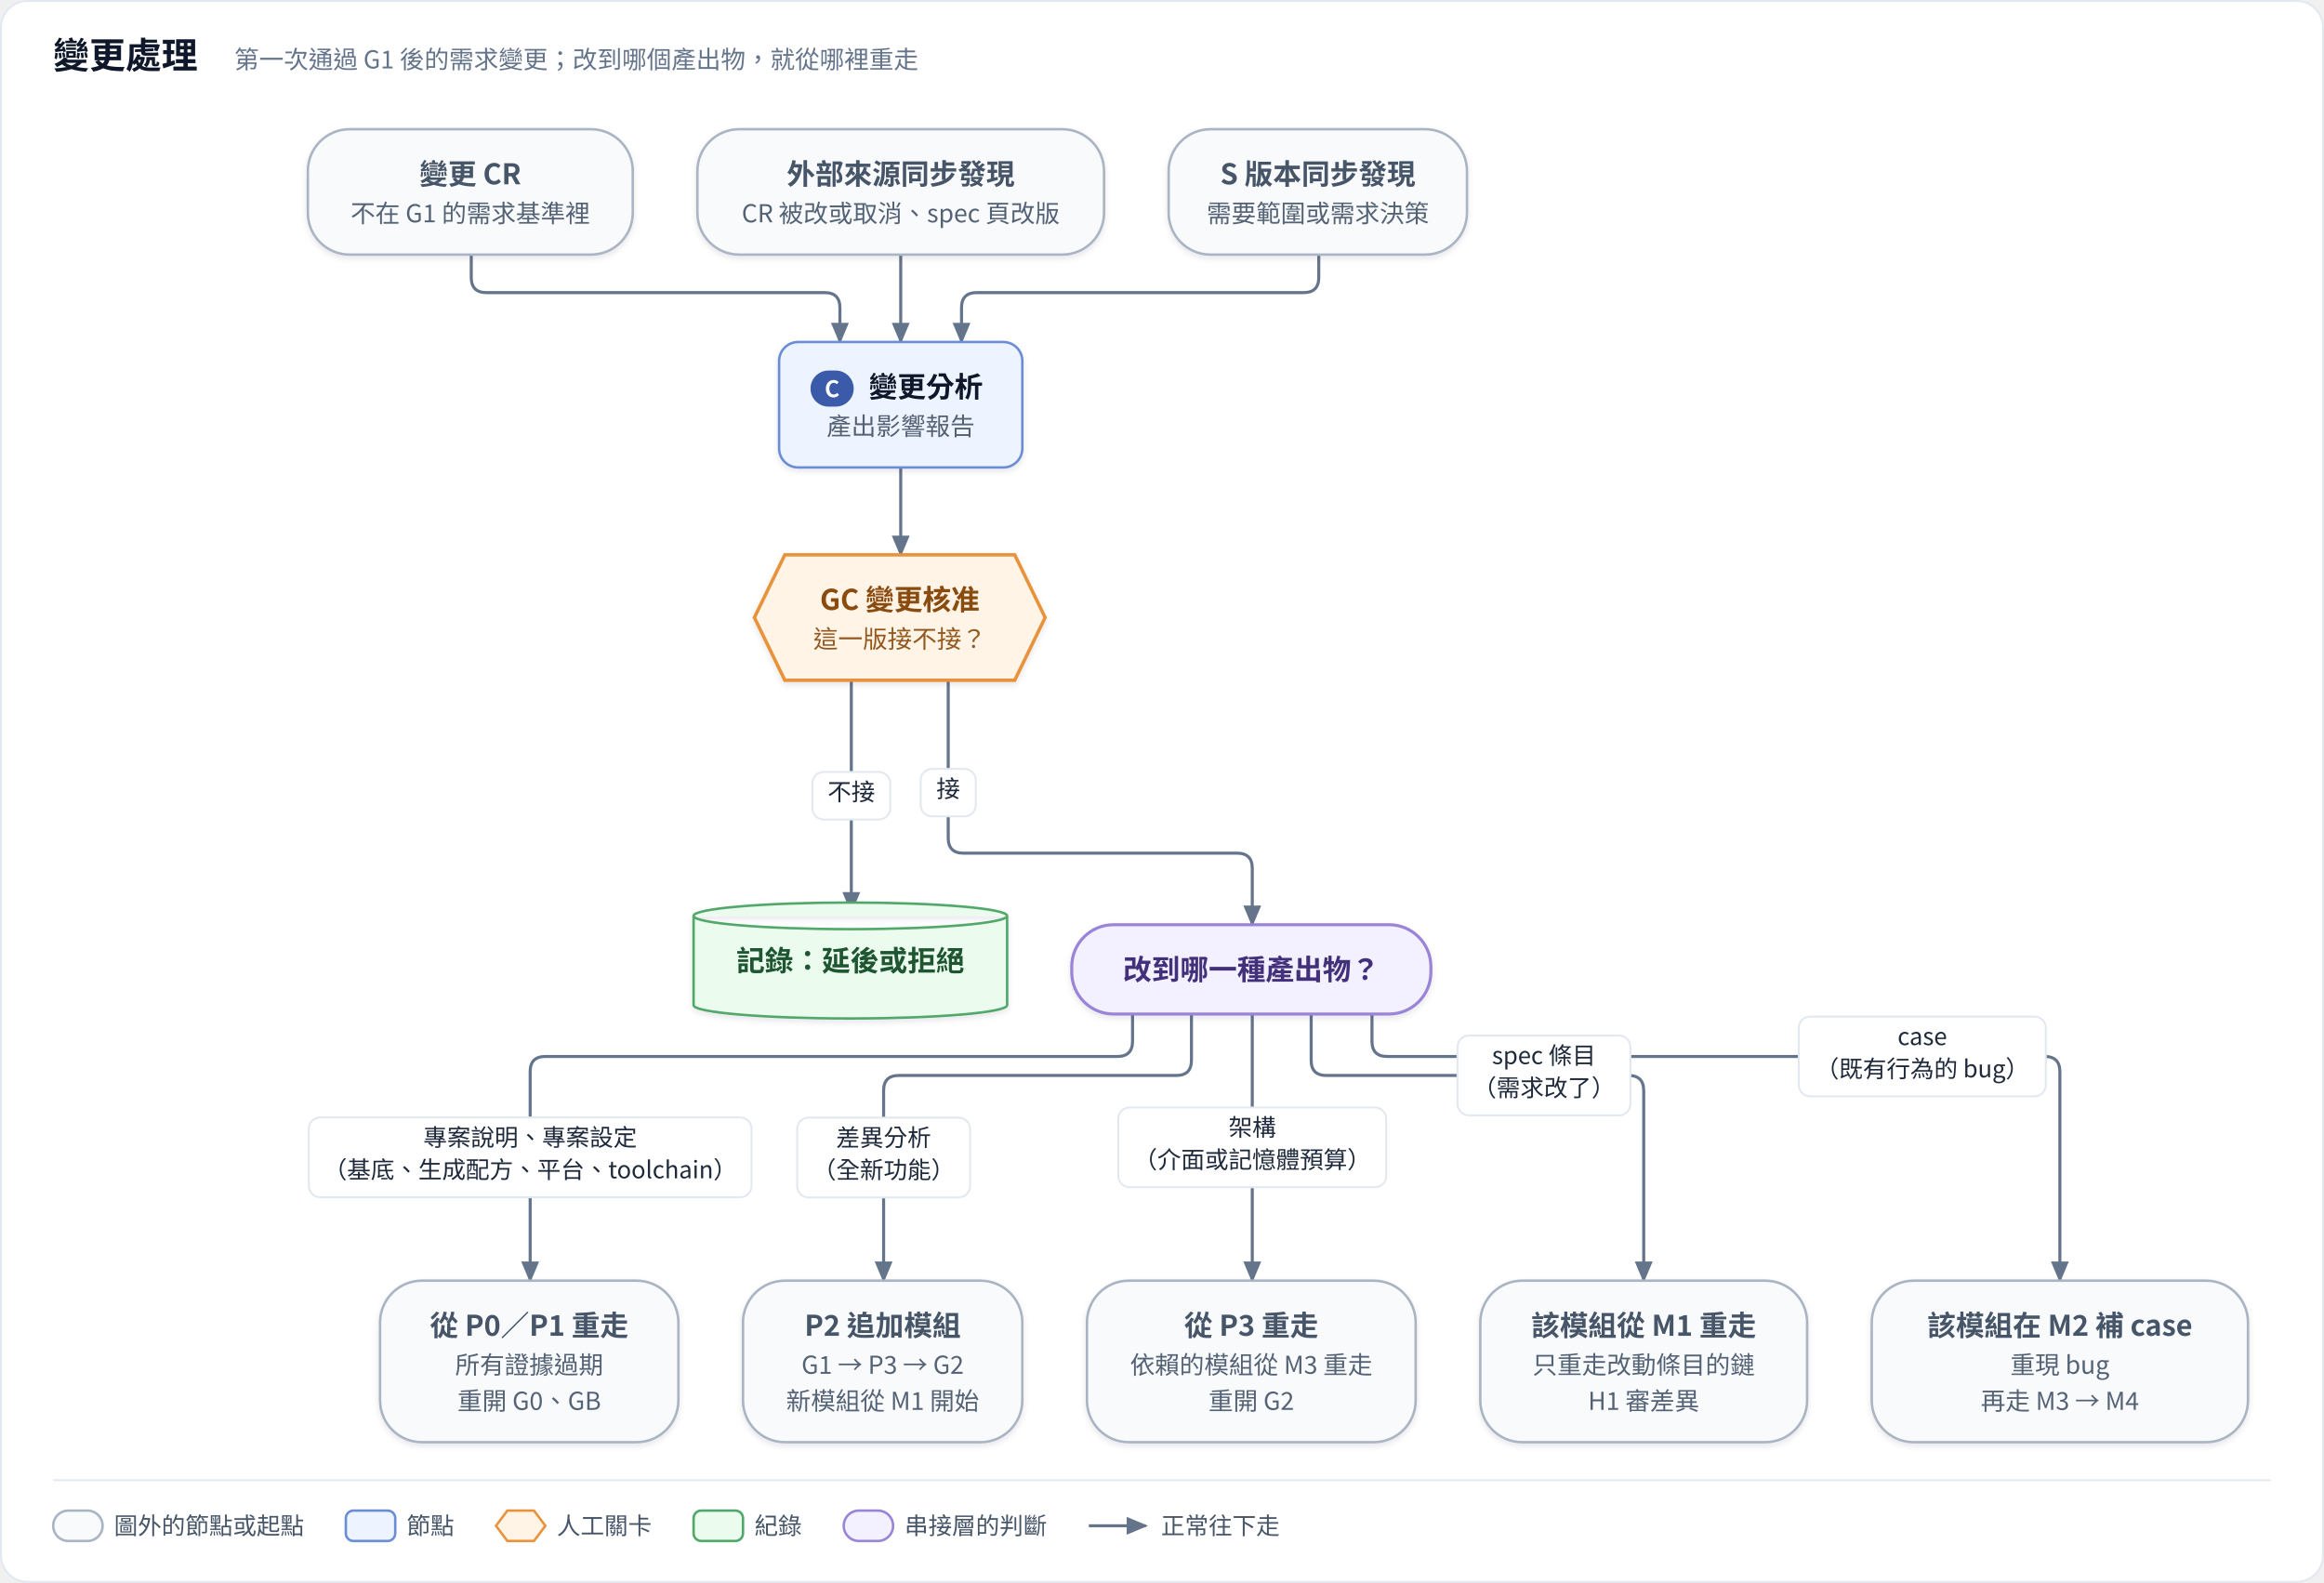
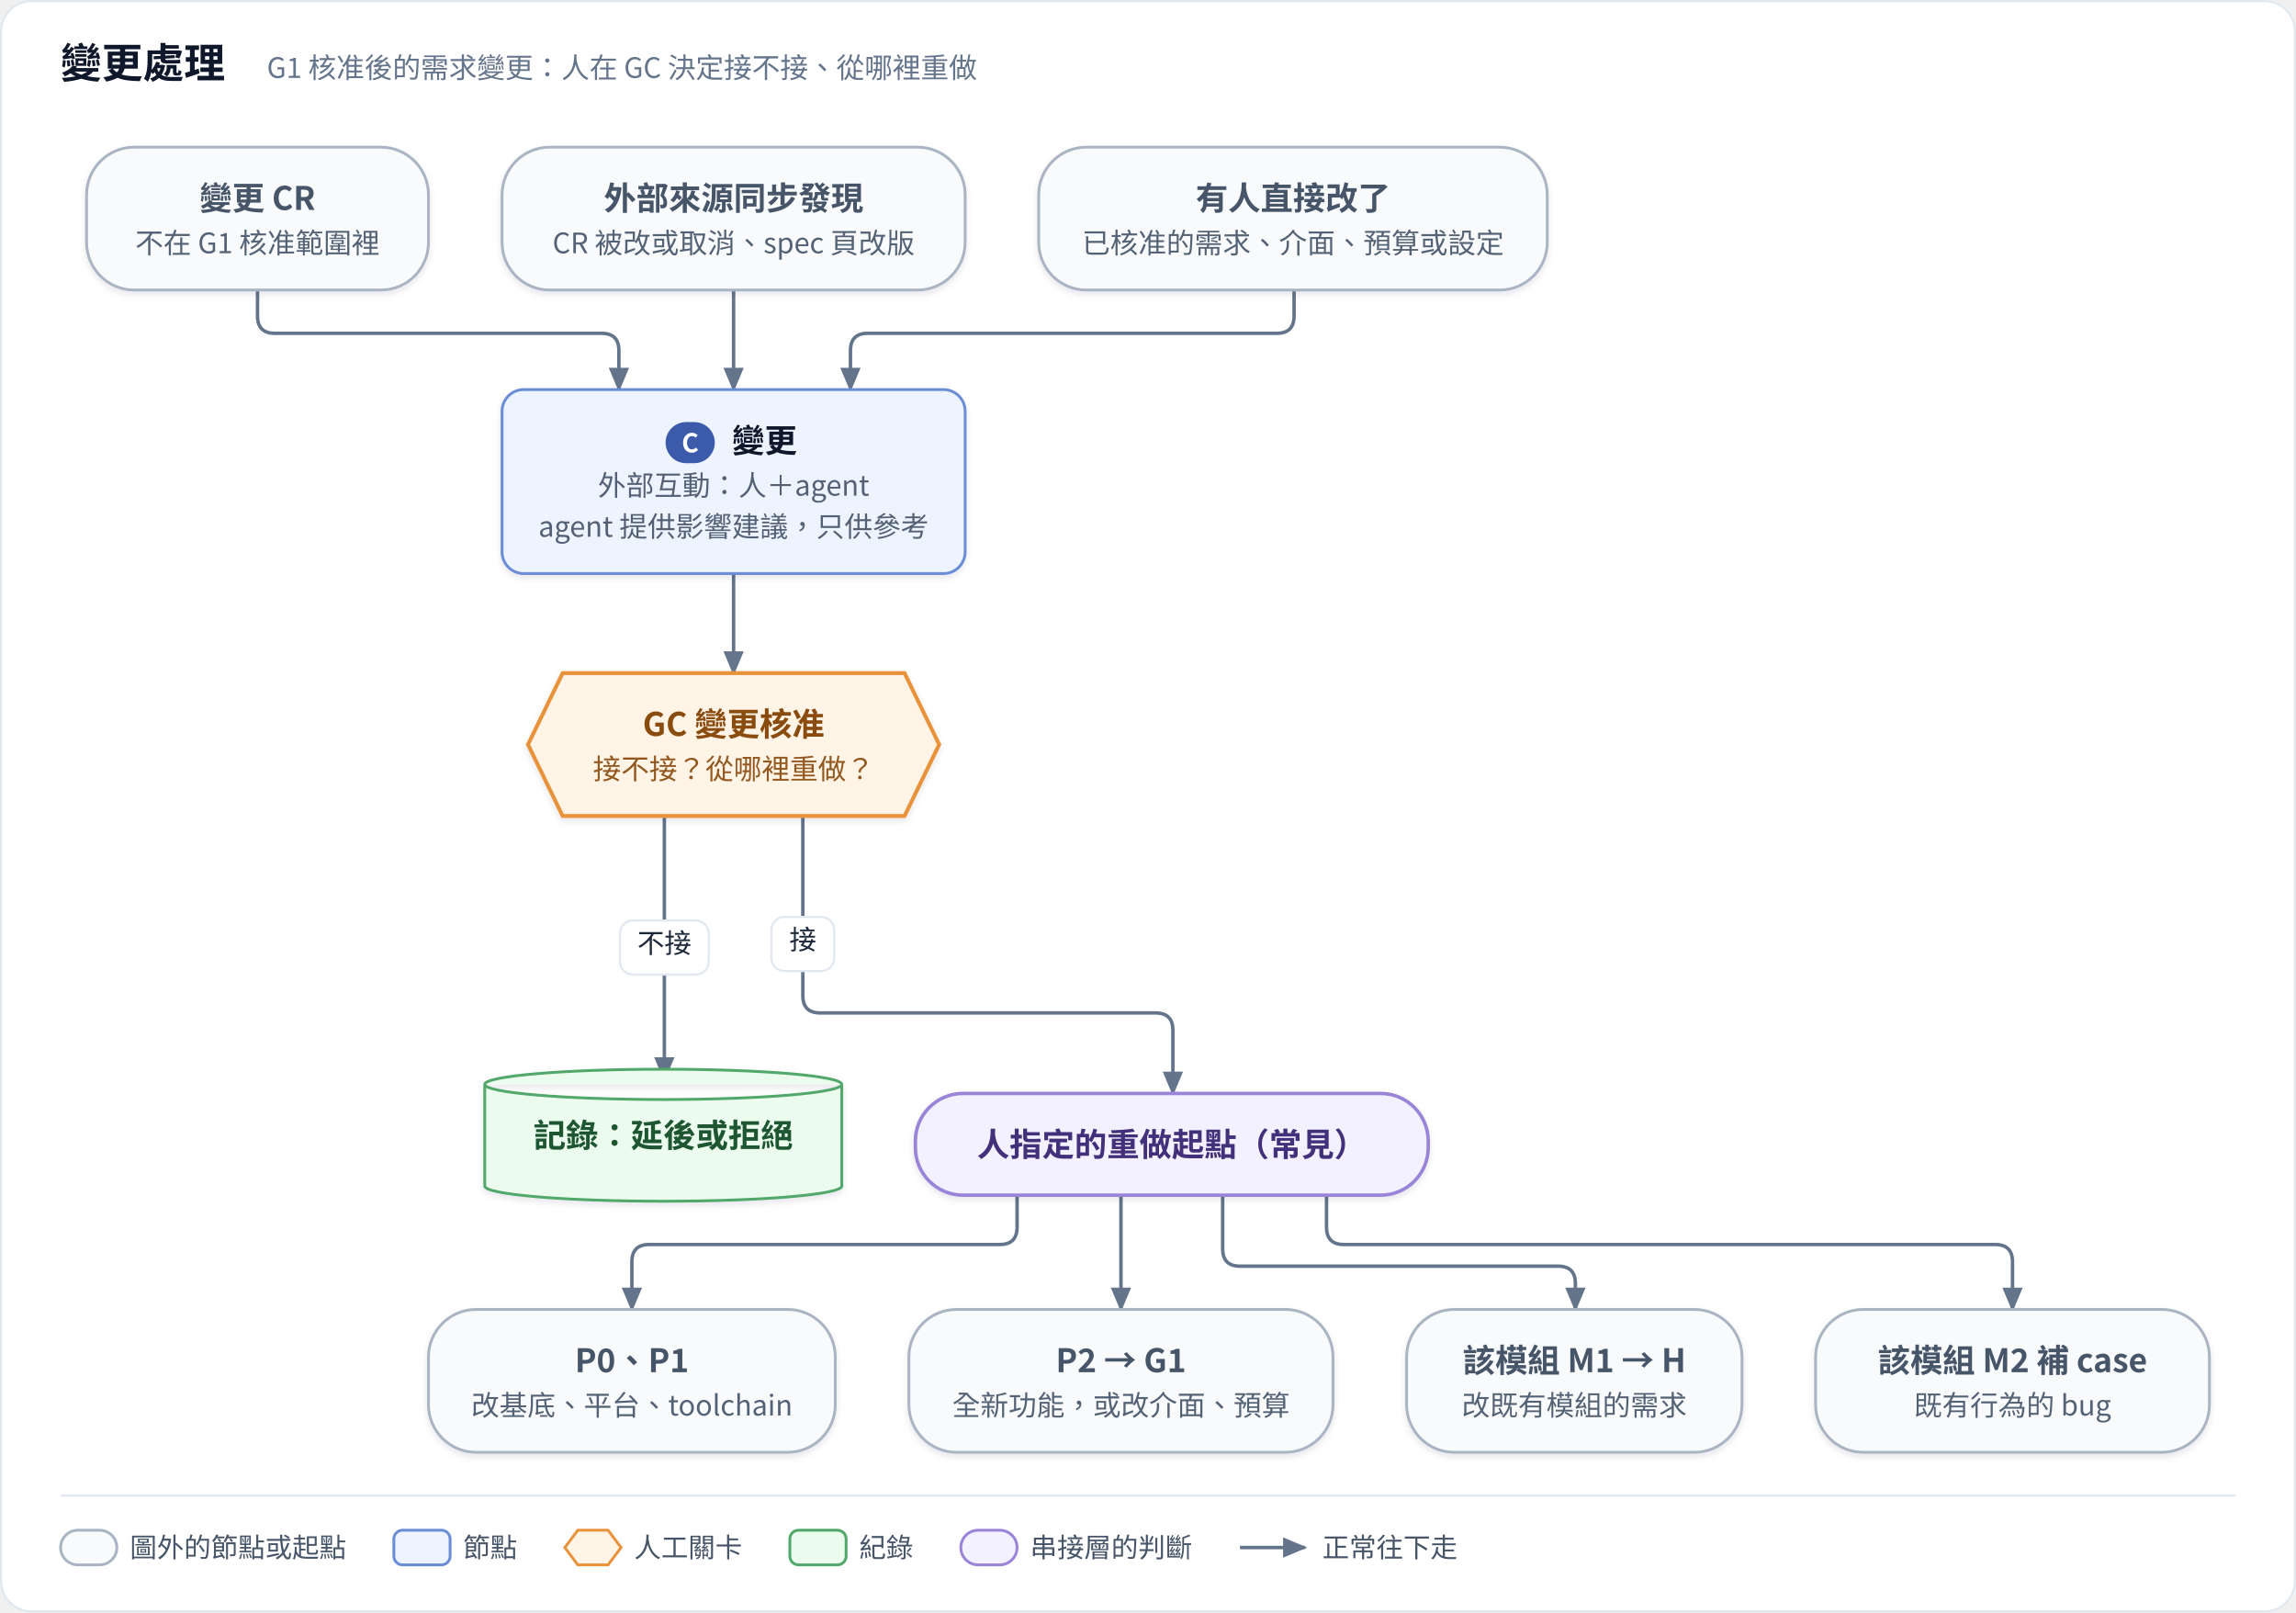
- <svg xmlns="http://www.w3.org/2000/svg" width="1223" height="833" viewBox="0 0 1223 833" font-family="'PingFang TC','Noto Sans TC','Microsoft JhengHei','Noto Sans CJK TC',system-ui,-apple-system,'Segoe UI',sans-serif" role="img" aria-label="變更處理">
+ <svg xmlns="http://www.w3.org/2000/svg" width="1061" height="745" viewBox="0 0 1061 745" font-family="'PingFang TC','Noto Sans TC','Microsoft JhengHei','Noto Sans CJK TC',system-ui,-apple-system,'Segoe UI',sans-serif" role="img" aria-label="變更處理">
  <defs>
    <marker id="a-normal" viewBox="0 0 10 10" refX="9" refY="5" markerWidth="7" markerHeight="7" orient="auto-start-reverse">
      <path d="M0,0.8 L10,5 L0,9.2 Z" fill="#64748B" />
    </marker>
    <marker id="a-back" viewBox="0 0 10 10" refX="9" refY="5" markerWidth="7" markerHeight="7" orient="auto-start-reverse">
      <path d="M0,0.8 L10,5 L0,9.2 Z" fill="#D6336C" />
    </marker>
    <marker id="a-wait" viewBox="0 0 10 10" refX="9" refY="5" markerWidth="7" markerHeight="7" orient="auto-start-reverse">
      <path d="M0,0.8 L10,5 L0,9.2 Z" fill="#94A3B8" />
    </marker>
    <marker id="a-strong" viewBox="0 0 10 10" refX="9" refY="5" markerWidth="5" markerHeight="5" orient="auto-start-reverse">
      <path d="M0,0.8 L10,5 L0,9.2 Z" fill="#334155" />
    </marker>
    <filter id="sh" x="-10%" y="-10%" width="120%" height="140%">
      <feDropShadow dx="0" dy="1.5" stdDeviation="1.6" flood-color="#0F172A" flood-opacity="0.10" />
    </filter>
  </defs>
-   <rect x="0.5" y="0.5" width="1222" height="832" rx="14" fill="#FFFFFF" stroke="#E2E8F0" />
+   <rect x="0.5" y="0.5" width="1060" height="744" rx="14" fill="#FFFFFF" stroke="#E2E8F0" />
  <text x="28" y="36" font-size="19" font-weight="700" fill="#0F172A">變更處理</text>
-   <text x="123.32" y="36" font-size="13" fill="#64748B">第一次通過 G1 後的需求變更；改到哪個產出物，就從哪裡重走</text>
-   <line x1="28" y1="779" x2="1195" y2="779" stroke="#E2E8F0" />
-   <path d="M248,134 L248,146 Q248,154 256,154 L434,154 Q442,154 442,162 L442,180" fill="none" stroke="#64748B" stroke-width="1.6" marker-end="url(#a-normal)" />
-   <path d="M474,134 L474,180" fill="none" stroke="#64748B" stroke-width="1.6" marker-end="url(#a-normal)" />
-   <path d="M694,134 L694,146 Q694,154 686,154 L514,154 Q506,154 506,162 L506,180" fill="none" stroke="#64748B" stroke-width="1.6" marker-end="url(#a-normal)" />
-   <path d="M474,246 L474,292" fill="none" stroke="#64748B" stroke-width="1.6" marker-end="url(#a-normal)" />
-   <path d="M448,358 L448,479.569" fill="none" stroke="#64748B" stroke-width="1.6" marker-end="url(#a-normal)" />
-   <path d="M499,358 L499,441 Q499,449 507,449 L651,449 Q659,449 659,457 L659,486.667" fill="none" stroke="#64748B" stroke-width="1.6" marker-end="url(#a-normal)" />
-   <path d="M596,533.667 L596,548 Q596,556 588,556 L287,556 Q279,556 279,564 L279,674" fill="none" stroke="#64748B" stroke-width="1.6" marker-end="url(#a-normal)" />
-   <path d="M627,533.667 L627,558 Q627,566 619,566 L473,566 Q465,566 465,574 L465,674" fill="none" stroke="#64748B" stroke-width="1.6" marker-end="url(#a-normal)" />
-   <path d="M659,533.667 L659,674" fill="none" stroke="#64748B" stroke-width="1.6" marker-end="url(#a-normal)" />
-   <path d="M690,533.667 L690,558 Q690,566 698,566 L857,566 Q865,566 865,574 L865,674" fill="none" stroke="#64748B" stroke-width="1.6" marker-end="url(#a-normal)" />
-   <path d="M722,533.667 L722,548 Q722,556 730,556 L1076,556 Q1084,556 1084,564 L1084,674" fill="none" stroke="#64748B" stroke-width="1.6" marker-end="url(#a-normal)" />
-   <rect x="162" y="68" width="171" height="66" rx="22" fill="#F8FAFC" stroke="#AAB4C3" stroke-width="1.3" filter="url(#sh)" />
-   <text x="247.5" y="97" font-size="15" font-weight="700" fill="#475569" text-anchor="middle">變更 CR</text>
-   <text x="247.5" y="117" font-size="13" fill="#475569" text-anchor="middle" opacity="0.92">不在 G1 的需求基準裡</text>
-   <rect x="367" y="68" width="214" height="66" rx="22" fill="#F8FAFC" stroke="#AAB4C3" stroke-width="1.3" filter="url(#sh)" />
-   <text x="474" y="97" font-size="15" font-weight="700" fill="#475569" text-anchor="middle">外部來源同步發現</text>
-   <text x="474" y="117" font-size="13" fill="#475569" text-anchor="middle" opacity="0.92">CR 被改或取消、spec 頁改版</text>
-   <rect x="615" y="68" width="157" height="66" rx="22" fill="#F8FAFC" stroke="#AAB4C3" stroke-width="1.3" filter="url(#sh)" />
-   <text x="693.5" y="97" font-size="15" font-weight="700" fill="#475569" text-anchor="middle">S 版本同步發現</text>
-   <text x="693.5" y="117" font-size="13" fill="#475569" text-anchor="middle" opacity="0.92">需要範圍或需求決策</text>
-   <rect x="410" y="180" width="128" height="66" rx="10" fill="#EEF4FF" stroke="#6B8DD6" stroke-width="1.3" filter="url(#sh)" />
-   <rect x="426.534" y="195" width="22.731" height="19" rx="9.5" fill="#3B5BAA" />
-   <text x="437.9" y="209" font-size="12" font-weight="700" fill="#fff" text-anchor="middle">C</text>
-   <text x="457.266" y="209" font-size="15" font-weight="700" fill="#0F172A">變更分析</text>
-   <text x="474" y="229" font-size="13" fill="#475569" text-anchor="middle" opacity="0.92">產出影響報告</text>
-   <path d="M413,292 H534 L550,325 L534,358 H413 L397,325 Z" fill="#FFF4E6" stroke="#E8933B" stroke-width="1.8" filter="url(#sh)" />
-   <text x="473.5" y="321" font-size="15" font-weight="700" fill="#8A4B0F" text-anchor="middle">GC 變更核准</text>
-   <text x="473.5" y="341" font-size="13" fill="#8A4B0F" text-anchor="middle" opacity="0.92">這一版接不接？</text>
-   <path d="M365,482 A82.5,7 0 0 1 530,482 V529 A82.5,7 0 0 1 365,529 Z M365,482 A82.5,7 0 0 0 530,482" fill="#EBFBEE" stroke="#51A86A" stroke-width="1.3" filter="url(#sh)" />
-   <text x="447.5" y="511" font-size="15" font-weight="700" fill="#1E5631" text-anchor="middle">記錄：延後或拒絕</text>
-   <rect x="564" y="486.667" width="189" height="47" rx="22" fill="#F3F0FF" stroke="#9A84D8" stroke-width="1.6" filter="url(#sh)" />
-   <text x="658.5" y="515.667" font-size="15" font-weight="700" fill="#43307A" text-anchor="middle">改到哪一種產出物？</text>
-   <rect x="200" y="674" width="157" height="85" rx="22" fill="#F8FAFC" stroke="#AAB4C3" stroke-width="1.3" filter="url(#sh)" />
-   <text x="278.5" y="703" font-size="15" font-weight="700" fill="#475569" text-anchor="middle">從 P0／P1 重走</text>
-   <text x="278.5" y="723" font-size="13" fill="#475569" text-anchor="middle" opacity="0.92">所有證據過期</text>
-   <text x="278.5" y="742" font-size="13" fill="#475569" text-anchor="middle" opacity="0.92">重開 G0、GB</text>
-   <rect x="391" y="674" width="147" height="85" rx="22" fill="#F8FAFC" stroke="#AAB4C3" stroke-width="1.3" filter="url(#sh)" />
-   <text x="464.5" y="703" font-size="15" font-weight="700" fill="#475569" text-anchor="middle">P2 追加模組</text>
-   <text x="464.5" y="723" font-size="13" fill="#475569" text-anchor="middle" opacity="0.92">G1 → P3 → G2</text>
-   <text x="464.5" y="742" font-size="13" fill="#475569" text-anchor="middle" opacity="0.92">新模組從 M1 開始</text>
-   <rect x="572" y="674" width="173" height="85" rx="22" fill="#F8FAFC" stroke="#AAB4C3" stroke-width="1.3" filter="url(#sh)" />
-   <text x="658.5" y="703" font-size="15" font-weight="700" fill="#475569" text-anchor="middle">從 P3 重走</text>
-   <text x="658.5" y="723" font-size="13" fill="#475569" text-anchor="middle" opacity="0.92">依賴的模組從 M3 重走</text>
-   <text x="658.5" y="742" font-size="13" fill="#475569" text-anchor="middle" opacity="0.92">重開 G2</text>
-   <rect x="779" y="674" width="172" height="85" rx="22" fill="#F8FAFC" stroke="#AAB4C3" stroke-width="1.3" filter="url(#sh)" />
-   <text x="865" y="703" font-size="15" font-weight="700" fill="#475569" text-anchor="middle">該模組從 M1 重走</text>
-   <text x="865" y="723" font-size="13" fill="#475569" text-anchor="middle" opacity="0.92">只重走改動條目的鏈</text>
-   <text x="865" y="742" font-size="13" fill="#475569" text-anchor="middle" opacity="0.92">H1 審差異</text>
-   <rect x="985" y="674" width="198" height="85" rx="22" fill="#F8FAFC" stroke="#AAB4C3" stroke-width="1.3" filter="url(#sh)" />
-   <text x="1084" y="703" font-size="15" font-weight="700" fill="#475569" text-anchor="middle">該模組在 M2 補 case</text>
-   <text x="1084" y="723" font-size="13" fill="#475569" text-anchor="middle" opacity="0.92">重現 bug</text>
-   <text x="1084" y="742" font-size="13" fill="#475569" text-anchor="middle" opacity="0.92">再走 M3 → M4</text>
-   <rect x="427.5" y="406.285" width="41" height="25" rx="6" fill="#FFFFFF" stroke="#E2E8F0" />
-   <text x="448" y="421.285" font-size="12.5" fill="#1E293B" text-anchor="middle">不接</text>
-   <rect x="484.5" y="404.65" width="29" height="25" rx="6" fill="#FFFFFF" stroke="#E2E8F0" />
-   <text x="499" y="419.65" font-size="12.5" fill="#1E293B" text-anchor="middle">接</text>
-   <rect x="162.5" y="588.1" width="233" height="42" rx="6" fill="#FFFFFF" stroke="#E2E8F0" />
-   <text x="279" y="603.1" font-size="12.5" fill="#1E293B" text-anchor="middle">專案說明、專案設定</text>
-   <text x="279" y="620.1" font-size="12.5" fill="#1E293B" text-anchor="middle">（基底、生成配方、平台、toolchain）</text>
-   <rect x="419.5" y="588.2" width="91" height="42" rx="6" fill="#FFFFFF" stroke="#E2E8F0" />
-   <text x="465" y="603.2" font-size="12.5" fill="#1E293B" text-anchor="middle">差異分析</text>
-   <text x="465" y="620.2" font-size="12.5" fill="#1E293B" text-anchor="middle">（全新功能）</text>
-   <rect x="588.5" y="582.833" width="141" height="42" rx="6" fill="#FFFFFF" stroke="#E2E8F0" />
-   <text x="659" y="597.833" font-size="12.5" fill="#1E293B" text-anchor="middle">架構</text>
-   <text x="659" y="614.833" font-size="12.5" fill="#1E293B" text-anchor="middle">（介面或記憶體預算）</text>
-   <rect x="767" y="545" width="91" height="42" rx="6" fill="#FFFFFF" stroke="#E2E8F0" />
-   <text x="812.5" y="560" font-size="12.5" fill="#1E293B" text-anchor="middle">spec 條目</text>
-   <text x="812.5" y="577" font-size="12.5" fill="#1E293B" text-anchor="middle">（需求改了）</text>
-   <rect x="946.6" y="535" width="130" height="42" rx="6" fill="#FFFFFF" stroke="#E2E8F0" />
-   <text x="1011.6" y="550" font-size="12.5" fill="#1E293B" text-anchor="middle">case</text>
-   <text x="1011.6" y="567" font-size="12.5" fill="#1E293B" text-anchor="middle">（既有行為的 bug）</text>
-   <rect x="28" y="795" width="26" height="16" rx="8" fill="#F8FAFC" stroke="#AAB4C3" stroke-width="1.3" />
-   <text x="60" y="807.5" font-size="12.5" fill="#475569">圖外的節點或起點</text>
-   <rect x="182" y="795" width="26" height="16" rx="4" fill="#EEF4FF" stroke="#6B8DD6" stroke-width="1.3" />
-   <text x="214" y="807.5" font-size="12.5" fill="#475569">節點</text>
-   <path d="M267,795 H281 L287,803 L281,811 H267 L261,803 Z" fill="#FFF4E6" stroke="#E8933B" stroke-width="1.3" />
-   <text x="293" y="807.5" font-size="12.5" fill="#475569">人工關卡</text>
-   <rect x="365" y="795" width="26" height="16" rx="4" fill="#EBFBEE" stroke="#51A86A" stroke-width="1.3" />
-   <text x="397" y="807.5" font-size="12.5" fill="#475569">紀錄</text>
-   <rect x="444" y="795" width="26" height="16" rx="8" fill="#F3F0FF" stroke="#9A84D8" stroke-width="1.3" />
-   <text x="476" y="807.5" font-size="12.5" fill="#475569">串接層的判斷</text>
-   <path d="M573,803 H603" stroke="#64748B" stroke-width="1.6" marker-end="url(#a-normal)" />
-   <text x="611" y="807.5" font-size="12.5" fill="#475569">正常往下走</text>
+   <text x="123.32" y="36" font-size="13" fill="#64748B">G1 核准後的需求變更：人在 GC 決定接不接、從哪裡重做</text>
+   <line x1="28" y1="691" x2="1033" y2="691" stroke="#E2E8F0" />
+   <path d="M119,134 L119,146 Q119,154 127,154 L278,154 Q286,154 286,162 L286,180" fill="none" stroke="#64748B" stroke-width="1.6" marker-end="url(#a-normal)" />
+   <path d="M339,134 L339,180" fill="none" stroke="#64748B" stroke-width="1.6" marker-end="url(#a-normal)" />
+   <path d="M598,134 L598,146 Q598,154 590,154 L401,154 Q393,154 393,162 L393,180" fill="none" stroke="#64748B" stroke-width="1.6" marker-end="url(#a-normal)" />
+   <path d="M339,265 L339,311" fill="none" stroke="#64748B" stroke-width="1.6" marker-end="url(#a-normal)" />
+   <path d="M307,377 L307,498.569" fill="none" stroke="#64748B" stroke-width="1.6" marker-end="url(#a-normal)" />
+   <path d="M371,377 L371,460 Q371,468 379,468 L534,468 Q542,468 542,476 L542,505.2" fill="none" stroke="#64748B" stroke-width="1.6" marker-end="url(#a-normal)" />
+   <path d="M470,552.2 L470,567 Q470,575 462,575 L300,575 Q292,575 292,583 L292,605" fill="none" stroke="#64748B" stroke-width="1.6" marker-end="url(#a-normal)" />
+   <path d="M518,552.2 L518,605" fill="none" stroke="#64748B" stroke-width="1.6" marker-end="url(#a-normal)" />
+   <path d="M565,552.2 L565,577 Q565,585 573,585 L720,585 Q728,585 728,593 L728,605" fill="none" stroke="#64748B" stroke-width="1.6" marker-end="url(#a-normal)" />
+   <path d="M613,552.2 L613,567 Q613,575 621,575 L922,575 Q930,575 930,583 L930,605" fill="none" stroke="#64748B" stroke-width="1.6" marker-end="url(#a-normal)" />
+   <rect x="40" y="68" width="158" height="66" rx="22" fill="#F8FAFC" stroke="#AAB4C3" stroke-width="1.3" filter="url(#sh)" />
+   <text x="119" y="97" font-size="15" font-weight="700" fill="#475569" text-anchor="middle">變更 CR</text>
+   <text x="119" y="117" font-size="13" fill="#475569" text-anchor="middle" opacity="0.92">不在 G1 核准範圍裡</text>
+   <rect x="232" y="68" width="214" height="66" rx="22" fill="#F8FAFC" stroke="#AAB4C3" stroke-width="1.3" filter="url(#sh)" />
+   <text x="339" y="97" font-size="15" font-weight="700" fill="#475569" text-anchor="middle">外部來源同步發現</text>
+   <text x="339" y="117" font-size="13" fill="#475569" text-anchor="middle" opacity="0.92">CR 被改或取消、spec 頁改版</text>
+   <rect x="480" y="68" width="235" height="66" rx="22" fill="#F8FAFC" stroke="#AAB4C3" stroke-width="1.3" filter="url(#sh)" />
+   <text x="597.5" y="97" font-size="15" font-weight="700" fill="#475569" text-anchor="middle">有人直接改了</text>
+   <text x="597.5" y="117" font-size="13" fill="#475569" text-anchor="middle" opacity="0.92">已核准的需求、介面、預算或設定</text>
+   <rect x="232" y="180" width="214" height="85" rx="10" fill="#EEF4FF" stroke="#6B8DD6" stroke-width="1.3" filter="url(#sh)" />
+   <rect x="307.584" y="195" width="22.731" height="19" rx="9.5" fill="#3B5BAA" />
+   <text x="318.95" y="209" font-size="12" font-weight="700" fill="#fff" text-anchor="middle">C</text>
+   <text x="338.316" y="209" font-size="15" font-weight="700" fill="#0F172A">變更</text>
+   <text x="339" y="229" font-size="13" fill="#475569" text-anchor="middle" opacity="0.92">外部互動：人＋agent</text>
+   <text x="339" y="248" font-size="13" fill="#475569" text-anchor="middle" opacity="0.92">agent 提供影響建議，只供參考</text>
+   <path d="M260,311 H418 L434,344 L418,377 H260 L244,344 Z" fill="#FFF4E6" stroke="#E8933B" stroke-width="1.8" filter="url(#sh)" />
+   <text x="339" y="340" font-size="15" font-weight="700" fill="#8A4B0F" text-anchor="middle">GC 變更核准</text>
+   <text x="339" y="360" font-size="13" fill="#8A4B0F" text-anchor="middle" opacity="0.92">接不接？從哪裡重做？</text>
+   <path d="M224,501 A82.5,7 0 0 1 389,501 V548 A82.5,7 0 0 1 224,548 Z M224,501 A82.5,7 0 0 0 389,501" fill="#EBFBEE" stroke="#51A86A" stroke-width="1.3" filter="url(#sh)" />
+   <text x="306.5" y="530" font-size="15" font-weight="700" fill="#1E5631" text-anchor="middle">記錄：延後或拒絕</text>
+   <rect x="423" y="505.2" width="237" height="47" rx="22" fill="#F3F0FF" stroke="#9A84D8" stroke-width="1.6" filter="url(#sh)" />
+   <text x="541.5" y="534.2" font-size="15" font-weight="700" fill="#43307A" text-anchor="middle">人指定的重做起點（常見）</text>
+   <rect x="198" y="605" width="188" height="66" rx="22" fill="#F8FAFC" stroke="#AAB4C3" stroke-width="1.3" filter="url(#sh)" />
+   <text x="292" y="634" font-size="15" font-weight="700" fill="#475569" text-anchor="middle">P0、P1</text>
+   <text x="292" y="654" font-size="13" fill="#475569" text-anchor="middle" opacity="0.92">改基底、平台、toolchain</text>
+   <rect x="420" y="605" width="196" height="66" rx="22" fill="#F8FAFC" stroke="#AAB4C3" stroke-width="1.3" filter="url(#sh)" />
+   <text x="518" y="634" font-size="15" font-weight="700" fill="#475569" text-anchor="middle">P2 → G1</text>
+   <text x="518" y="654" font-size="13" fill="#475569" text-anchor="middle" opacity="0.92">全新功能，或改介面、預算</text>
+   <rect x="650" y="605" width="155" height="66" rx="22" fill="#F8FAFC" stroke="#AAB4C3" stroke-width="1.3" filter="url(#sh)" />
+   <text x="727.5" y="634" font-size="15" font-weight="700" fill="#475569" text-anchor="middle">該模組 M1 → H</text>
+   <text x="727.5" y="654" font-size="13" fill="#475569" text-anchor="middle" opacity="0.92">改既有模組的需求</text>
+   <rect x="839" y="605" width="182" height="66" rx="22" fill="#F8FAFC" stroke="#AAB4C3" stroke-width="1.3" filter="url(#sh)" />
+   <text x="930" y="634" font-size="15" font-weight="700" fill="#475569" text-anchor="middle">該模組 M2 補 case</text>
+   <text x="930" y="654" font-size="13" fill="#475569" text-anchor="middle" opacity="0.92">既有行為的 bug</text>
+   <rect x="286.5" y="425.285" width="41" height="25" rx="6" fill="#FFFFFF" stroke="#E2E8F0" />
+   <text x="307" y="440.285" font-size="12.5" fill="#1E293B" text-anchor="middle">不接</text>
+   <rect x="356.5" y="423.65" width="29" height="25" rx="6" fill="#FFFFFF" stroke="#E2E8F0" />
+   <text x="371" y="438.65" font-size="12.5" fill="#1E293B" text-anchor="middle">接</text>
+   <rect x="28" y="707" width="26" height="16" rx="8" fill="#F8FAFC" stroke="#AAB4C3" stroke-width="1.3" />
+   <text x="60" y="719.5" font-size="12.5" fill="#475569">圖外的節點或起點</text>
+   <rect x="182" y="707" width="26" height="16" rx="4" fill="#EEF4FF" stroke="#6B8DD6" stroke-width="1.3" />
+   <text x="214" y="719.5" font-size="12.5" fill="#475569">節點</text>
+   <path d="M267,707 H281 L287,715 L281,723 H267 L261,715 Z" fill="#FFF4E6" stroke="#E8933B" stroke-width="1.3" />
+   <text x="293" y="719.5" font-size="12.5" fill="#475569">人工關卡</text>
+   <rect x="365" y="707" width="26" height="16" rx="4" fill="#EBFBEE" stroke="#51A86A" stroke-width="1.3" />
+   <text x="397" y="719.5" font-size="12.5" fill="#475569">紀錄</text>
+   <rect x="444" y="707" width="26" height="16" rx="8" fill="#F3F0FF" stroke="#9A84D8" stroke-width="1.3" />
+   <text x="476" y="719.5" font-size="12.5" fill="#475569">串接層的判斷</text>
+   <path d="M573,715 H603" stroke="#64748B" stroke-width="1.6" marker-end="url(#a-normal)" />
+   <text x="611" y="719.5" font-size="12.5" fill="#475569">正常往下走</text>
</svg>
